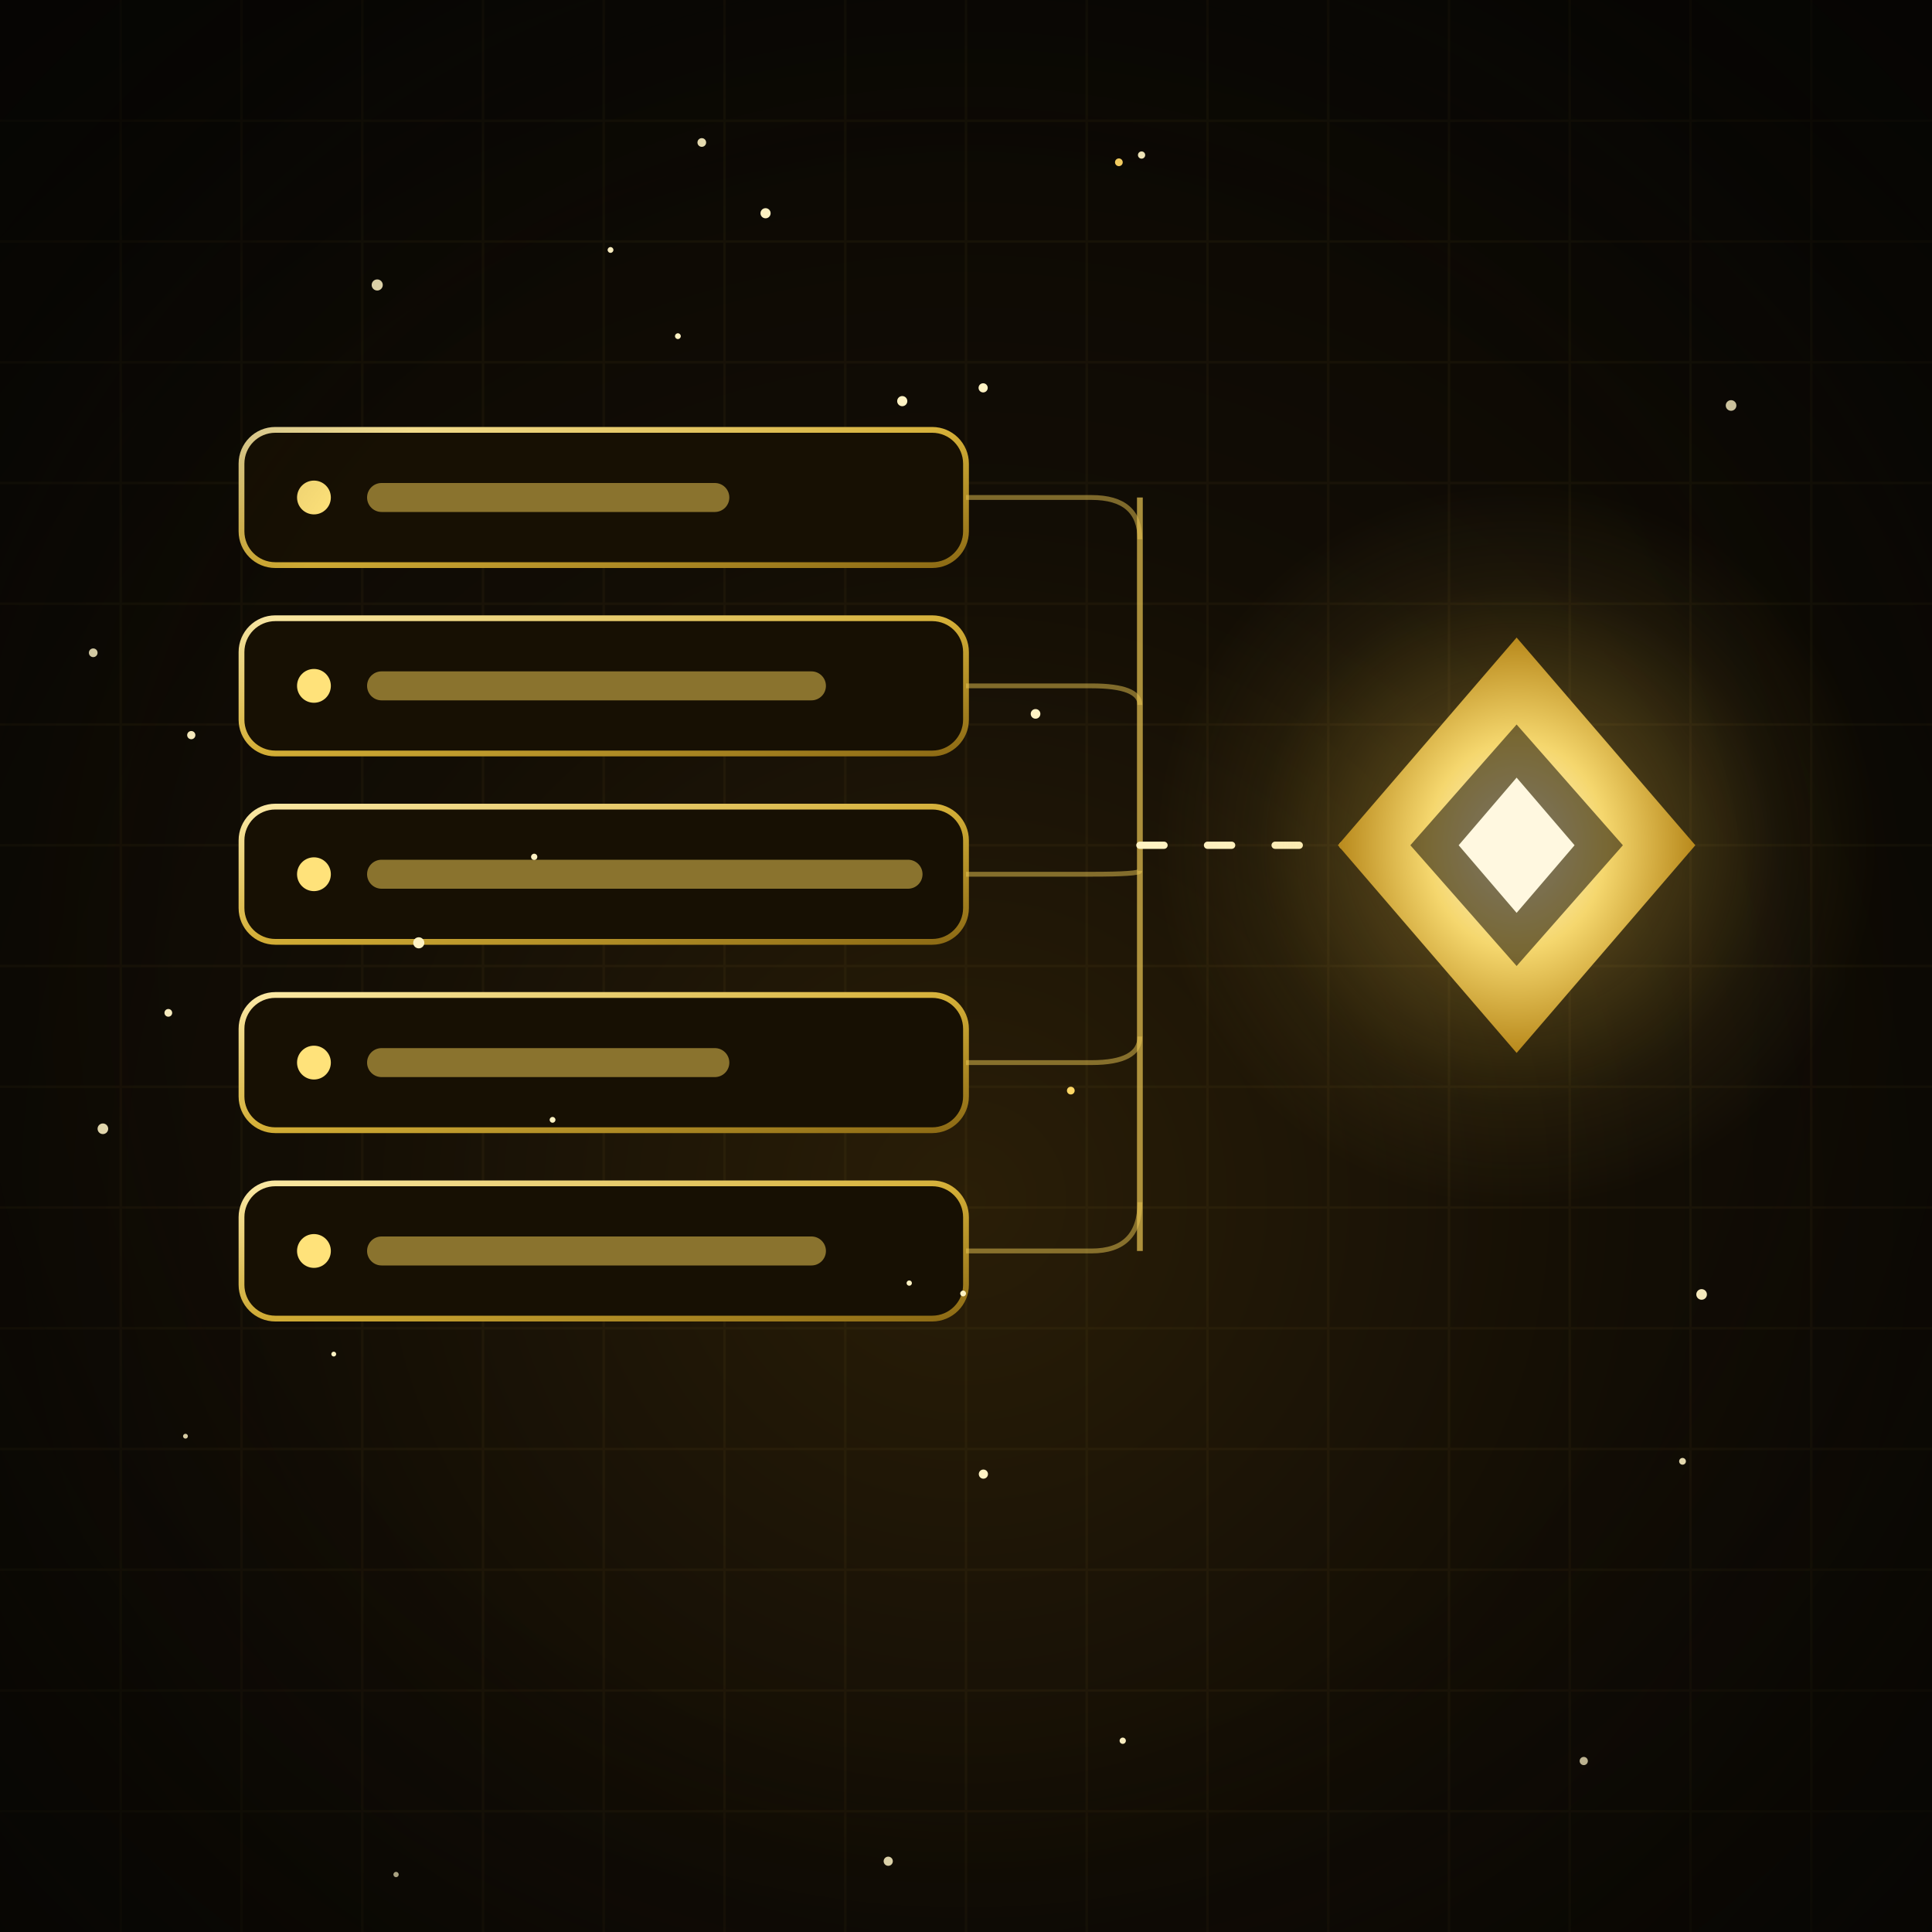
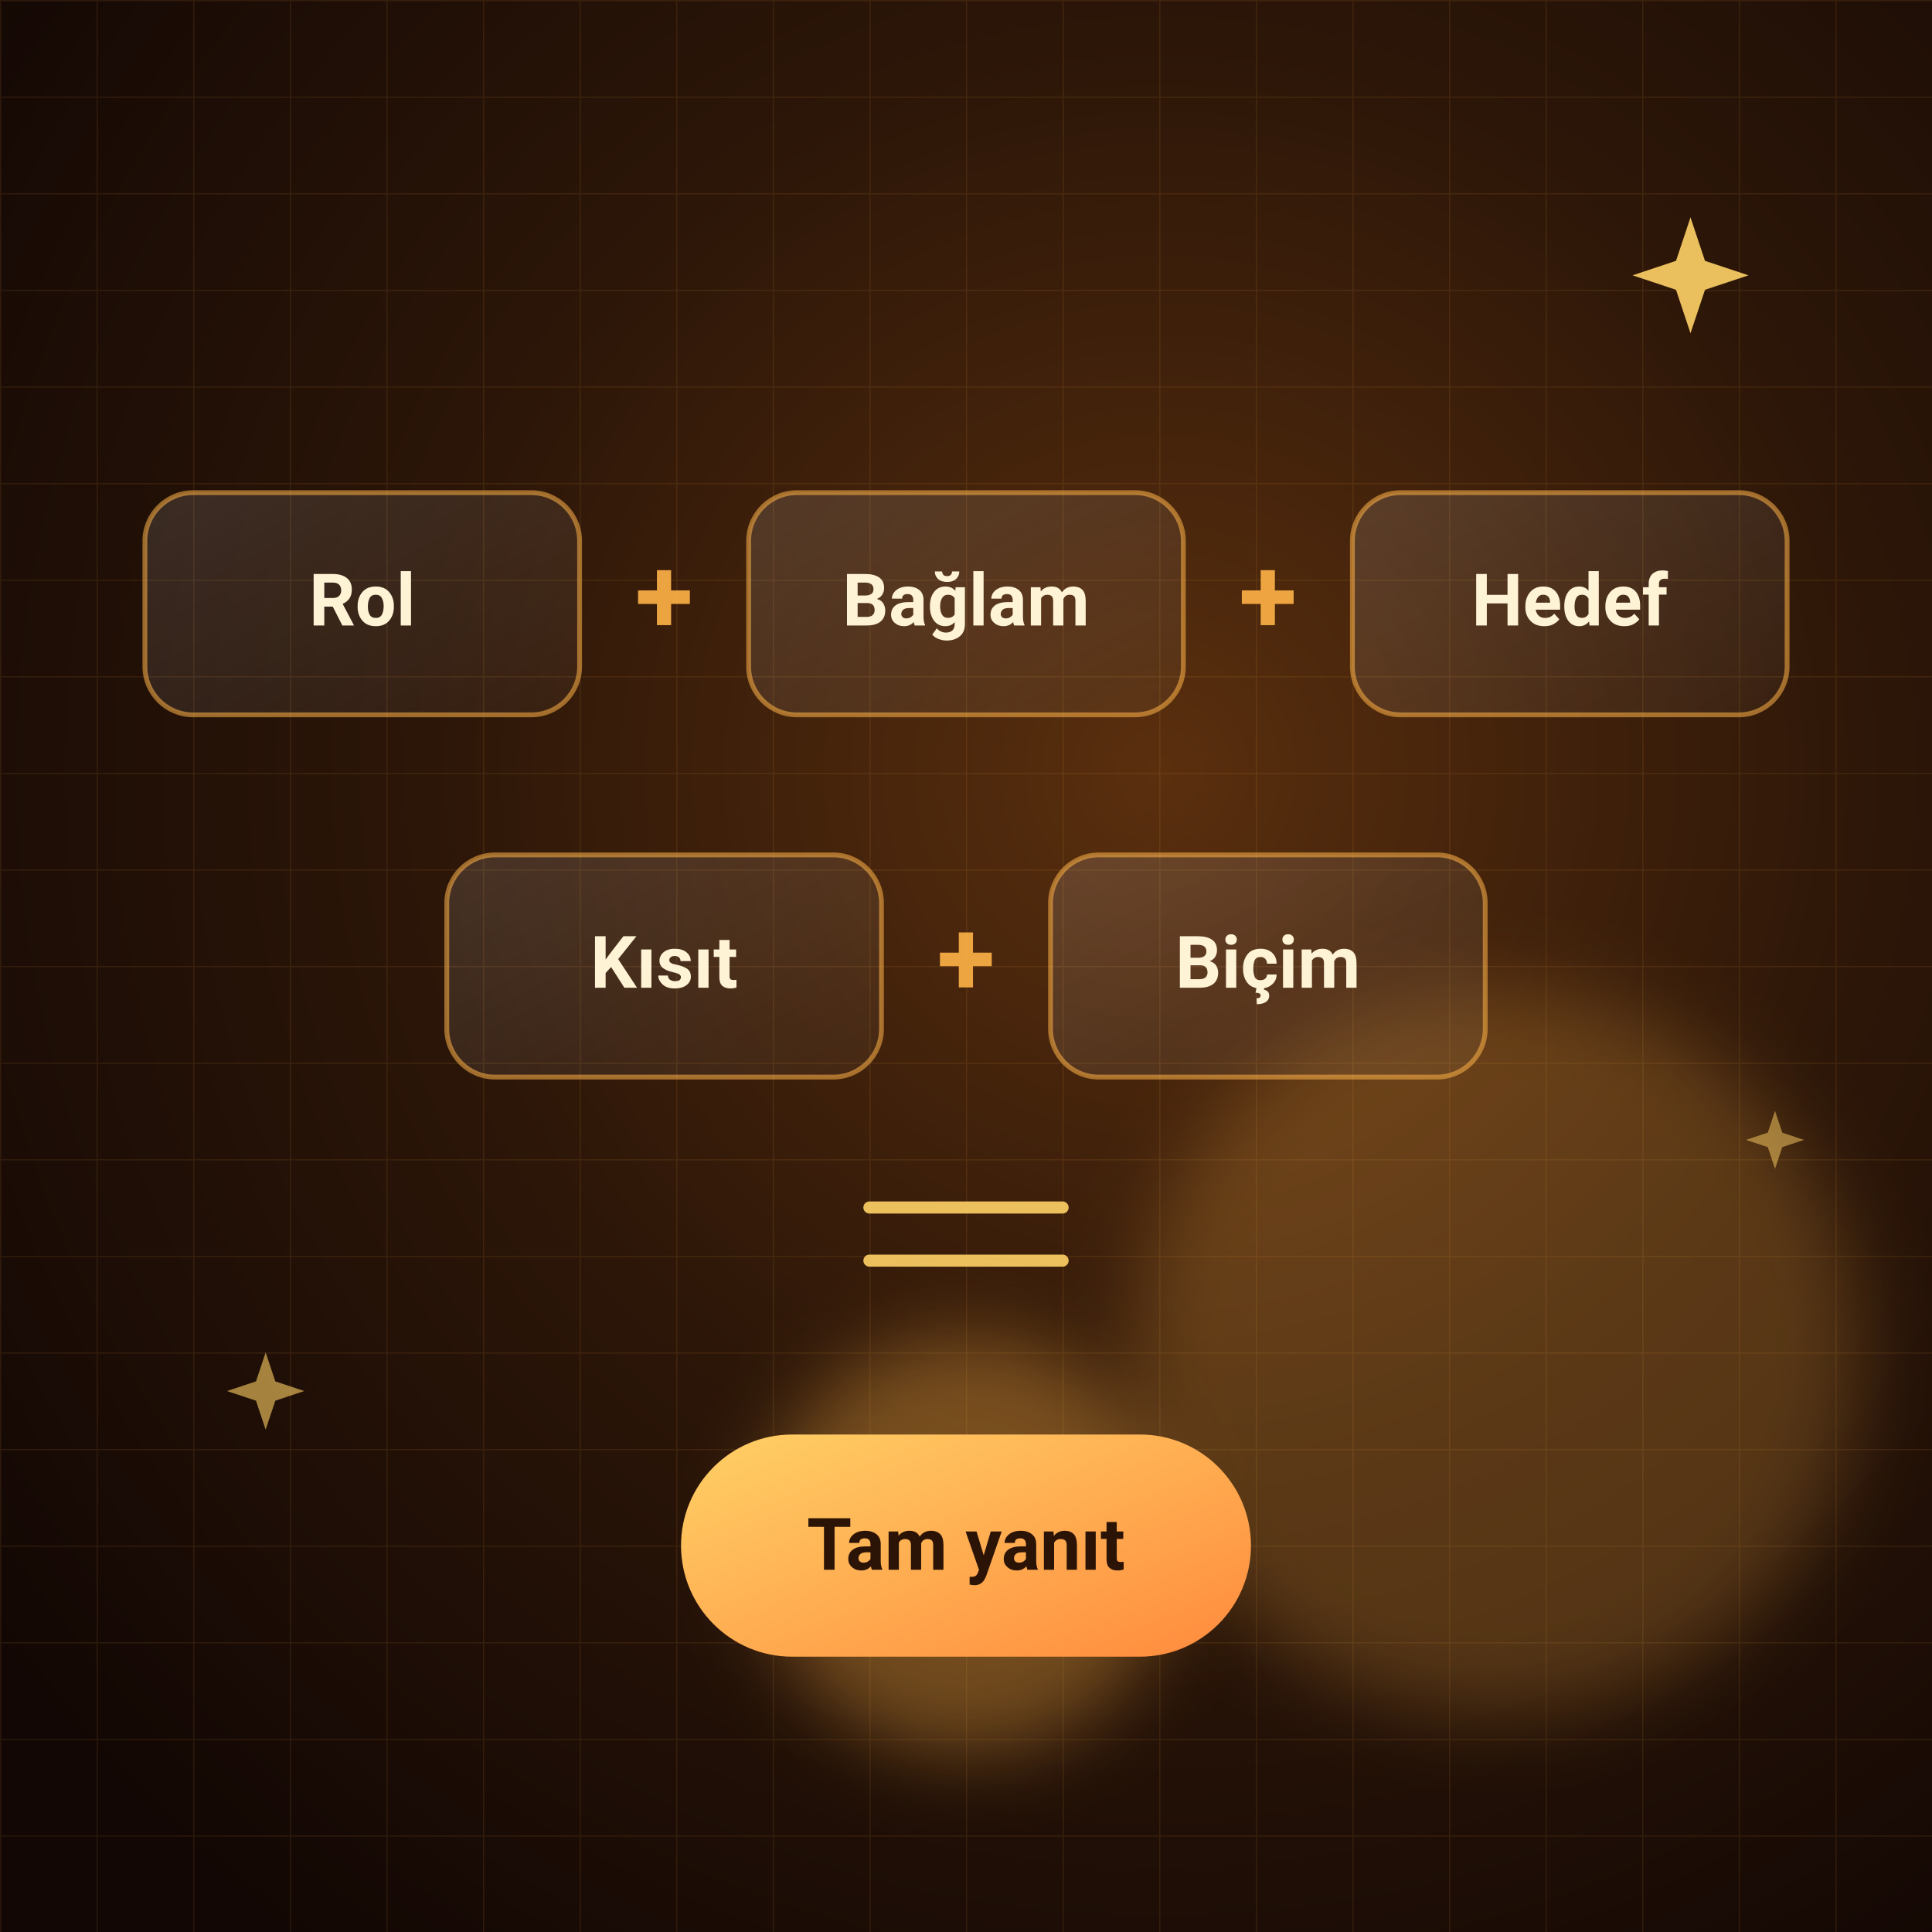
- <svg xmlns="http://www.w3.org/2000/svg" viewBox="0 0 800 800" width="800" height="800" aria-hidden="true">
+ <svg xmlns="http://www.w3.org/2000/svg" viewBox="0 0 800 800" role="img" aria-label="Bölüm 2 — Formül">
  <defs>
-     <radialGradient id="bg" cx=".5" cy=".62" r=".78">
-       <stop offset="0" stop-color="#2a1e07" />
-       <stop offset=".45" stop-color="#120d05" />
-       <stop offset="1" stop-color="#060503" />
+     <radialGradient id="bg" cx="60%" cy="40%" r="75%">
+       <stop offset="0" stop-color="#5a2f0e" />
+       <stop offset=".5" stop-color="#2c1608" />
+       <stop offset="1" stop-color="#120704" />
    </radialGradient>
-     <radialGradient id="soft">
-       <stop offset="0" stop-color="#fff3c4" stop-opacity=".85" />
-       <stop offset=".5" stop-color="#f5d76e" stop-opacity=".3" />
-       <stop offset="1" stop-color="#f5d76e" stop-opacity="0" />
-     </radialGradient>
-     <radialGradient id="halo">
-       <stop offset="0" stop-color="#fff2c8" stop-opacity=".55" />
-       <stop offset=".35" stop-color="#e9bf48" stop-opacity=".26" />
-       <stop offset=".72" stop-color="#d4af37" stop-opacity=".07" />
-       <stop offset="1" stop-color="#d4af37" stop-opacity="0" />
-     </radialGradient>
-     <radialGradient id="vig" cx=".5" cy=".5" r=".72">
-       <stop offset=".55" stop-color="#060503" stop-opacity="0" />
-       <stop offset="1" stop-color="#060503" stop-opacity=".72" />
-     </radialGradient>
-     <linearGradient id="gold" x1="0" y1="0" x2="1" y2="1">
-       <stop offset="0" stop-color="#fbe9a6" />
-       <stop offset=".5" stop-color="#d4af37" />
-       <stop offset="1" stop-color="#8c6a14" />
+     <linearGradient id="card" x1="0" y1="0" x2="1" y2="1">
+       <stop offset="0" stop-color="#ffffff" stop-opacity=".12" />
+       <stop offset="1" stop-color="#ffffff" stop-opacity=".03" />
    </linearGradient>
-     <linearGradient id="floor" x1="0" y1="0" x2="0" y2="1">
-       <stop offset="0" stop-color="#d4af37" stop-opacity="0" />
-       <stop offset="1" stop-color="#d4af37" stop-opacity=".16" />
+     <linearGradient id="hot" x1="0" y1="0" x2="1" y2="1">
+       <stop offset="0" stop-color="#ffd166" />
+       <stop offset="1" stop-color="#ff8a3d" />
    </linearGradient>
-     <radialGradient id="out">
-       <stop offset="0" stop-color="#fff8e0" />
-       <stop offset=".5" stop-color="#f5d76e" />
-       <stop offset="1" stop-color="#b8891c" />
-     </radialGradient>
+     <filter id="glow" x="-50%" y="-50%" width="200%" height="200%">
+       <feGaussianBlur stdDeviation="16" />
+     </filter>
+     <pattern id="grid" width="40" height="40" patternUnits="userSpaceOnUse">
+       <path d="M40 0H0V40" fill="none" stroke="#ffb347" stroke-opacity=".1" />
+     </pattern>
  </defs>
-   <style>
- .tw{animation:tw 3s ease-in-out infinite alternate}
- .breathe{transform-box:fill-box;transform-origin:center;animation:breathe 5s ease-in-out infinite alternate}
- @keyframes tw{from{opacity:.18}to{opacity:1}}
- @keyframes breathe{from{opacity:.72;transform:scale(.96)}to{opacity:1;transform:scale(1.05)}}
- .pl{animation:pl 5.5s ease-in-out infinite}
- .out{transform-box:fill-box;transform-origin:center;animation:out 5.5s ease-in-out infinite}
- .outHalo{transform-box:fill-box;transform-origin:center;animation:outHalo 5.5s ease-in-out infinite}
- .flow{animation:flow 2.2s linear infinite}
- @keyframes pl{0%,100%{opacity:.42}12%{opacity:1}40%{opacity:.42}}
- @keyframes out{0%,62%,100%{transform:scale(1)}72%{transform:scale(1.14)}}
- @keyframes outHalo{0%,62%,100%{opacity:.5}72%{opacity:1}}
- @keyframes flow{to{stroke-dashoffset:-28}}</style>
  <rect width="800" height="800" fill="url(#bg)" />
-   <g fill="none" stroke="#d4af37" stroke-width="1" opacity=".05">
-     <path d="M50 0V800" />
-     <path d="M100 0V800" />
-     <path d="M150 0V800" />
-     <path d="M200 0V800" />
-     <path d="M250 0V800" />
-     <path d="M300 0V800" />
-     <path d="M350 0V800" />
-     <path d="M400 0V800" />
-     <path d="M450 0V800" />
-     <path d="M500 0V800" />
-     <path d="M550 0V800" />
-     <path d="M600 0V800" />
-     <path d="M650 0V800" />
-     <path d="M700 0V800" />
-     <path d="M750 0V800" />
-     <path d="M0 50H800" />
-     <path d="M0 100H800" />
-     <path d="M0 150H800" />
-     <path d="M0 200H800" />
-     <path d="M0 250H800" />
-     <path d="M0 300H800" />
-     <path d="M0 350H800" />
-     <path d="M0 400H800" />
-     <path d="M0 450H800" />
-     <path d="M0 500H800" />
-     <path d="M0 550H800" />
-     <path d="M0 600H800" />
-     <path d="M0 650H800" />
-     <path d="M0 700H800" />
-     <path d="M0 750H800" />
-   </g>
-   <g>
-     <g class="pl" style="animation-delay:-2.8s">
-       <rect x="100" y="178" width="300" height="56" rx="14" fill="#171003" stroke="url(#gold)" stroke-width="2.4" />
-       <circle cx="130" cy="206" r="7" fill="#ffe27a" />
-       <rect x="152" y="200" width="150" height="12" rx="6" fill="#e9c552" opacity=".55" />
+   <rect width="800" height="800" fill="url(#grid)" />
+   <circle cx="620" cy="560" r="150" fill="#ffb347" opacity=".22" filter="url(#glow)" />
+   <g font-family="ui-sans-serif, system-ui, Segoe UI, Roboto, sans-serif" font-weight="700" text-anchor="middle">
+     <g transform="translate(150 250)">
+       <rect x="-90" y="-46" width="180" height="92" rx="20" fill="url(#card)" stroke="#ffb347" stroke-opacity=".55" stroke-width="2" />
+       <text y="9" font-size="30" fill="#fff3d6">Rol</text>
    </g>
-     <g class="pl" style="animation-delay:-2.2s">
-       <rect x="100" y="256" width="300" height="56" rx="14" fill="#171003" stroke="url(#gold)" stroke-width="2.4" />
-       <circle cx="130" cy="284" r="7" fill="#ffe27a" />
-       <rect x="152" y="278" width="190" height="12" rx="6" fill="#e9c552" opacity=".55" />
+     <text x="275" y="262" font-size="44" fill="#ffb347" opacity=".9">+</text>
+     <g transform="translate(400 250)">
+       <rect x="-90" y="-46" width="180" height="92" rx="20" fill="url(#card)" stroke="#ffb347" stroke-opacity=".55" stroke-width="2" />
+       <text y="9" font-size="30" fill="#fff3d6">Bağlam</text>
    </g>
-     <g class="pl" style="animation-delay:-1.7s">
-       <rect x="100" y="334" width="300" height="56" rx="14" fill="#171003" stroke="url(#gold)" stroke-width="2.4" />
-       <circle cx="130" cy="362" r="7" fill="#ffe27a" />
-       <rect x="152" y="356" width="230" height="12" rx="6" fill="#e9c552" opacity=".55" />
+     <text x="525" y="262" font-size="44" fill="#ffb347" opacity=".9">+</text>
+     <g transform="translate(650 250)">
+       <rect x="-90" y="-46" width="180" height="92" rx="20" fill="url(#card)" stroke="#ffb347" stroke-opacity=".55" stroke-width="2" />
+       <text y="9" font-size="30" fill="#fff3d6">Hedef</text>
    </g>
-     <g class="pl" style="animation-delay:-1.1s">
-       <rect x="100" y="412" width="300" height="56" rx="14" fill="#171003" stroke="url(#gold)" stroke-width="2.4" />
-       <circle cx="130" cy="440" r="7" fill="#ffe27a" />
-       <rect x="152" y="434" width="150" height="12" rx="6" fill="#e9c552" opacity=".55" />
+     <g transform="translate(275 400)">
+       <rect x="-90" y="-46" width="180" height="92" rx="20" fill="url(#card)" stroke="#ffb347" stroke-opacity=".55" stroke-width="2" />
+       <text y="9" font-size="30" fill="#fff3d6">Kısıt</text>
    </g>
-     <g class="pl" style="animation-delay:-0.6s">
-       <rect x="100" y="490" width="300" height="56" rx="14" fill="#171003" stroke="url(#gold)" stroke-width="2.4" />
-       <circle cx="130" cy="518" r="7" fill="#ffe27a" />
-       <rect x="152" y="512" width="190" height="12" rx="6" fill="#e9c552" opacity=".55" />
+     <text x="400" y="412" font-size="44" fill="#ffb347" opacity=".9">+</text>
+     <g transform="translate(525 400)">
+       <rect x="-90" y="-46" width="180" height="92" rx="20" fill="url(#card)" stroke="#ffb347" stroke-opacity=".55" stroke-width="2" />
+       <text y="9" font-size="30" fill="#fff3d6">Biçim</text>
+     </g>
+     <g stroke="#ffd166" stroke-width="5" stroke-linecap="round" opacity=".9">
+       <line x1="360" y1="500" x2="440" y2="500" />
+       <line x1="360" y1="522" x2="440" y2="522" />
+     </g>
+     <g transform="translate(400 640)">
+       <circle r="86" fill="#ffb347" opacity=".35" filter="url(#glow)" />
+       <rect x="-118" y="-46" width="236" height="92" rx="46" fill="url(#hot)" />
+       <text y="10" font-size="30" fill="#2b1406">Tam yanıt</text>
    </g>
  </g>
-   <g fill="none" stroke="#e9c552" stroke-width="2" opacity=".5">
-     <path d="M400 206H452Q472 206 472 223.3" />
-     <path d="M400 284H452Q472 284 472 291.9" />
-     <path d="M400 362H452Q472 362 472 360.6" />
-     <path d="M400 440H452Q472 440 472 429.2" />
-     <path d="M400 518H452Q472 518 472 497.8" />
+   <g fill="#ffd166">
+     <path d="M700 90 l6 18 18 6 -18 6 -6 18 -6 -18 -18 -6 18 -6z" opacity=".9" />
+     <path d="M110 560 l4 12 12 4 -12 4 -4 12 -4 -12 -12 -4 12 -4z" opacity=".6" />
+     <path d="M735 460 l3 9 9 3 -9 3 -3 9 -3 -9 -9 -3 9 -3z" opacity=".5" />
  </g>
-   <path d="M472 206V518" fill="none" stroke="#e9c552" stroke-width="2.4" opacity=".7" />
-   <path class="flow" d="M472 350H556" fill="none" stroke="#fff3c4" stroke-width="3" stroke-linecap="round" stroke-dasharray="10 18" />
-   <g transform="translate(628 350)">
-     <circle class="outHalo" r="150" fill="url(#halo)" />
-     <g class="out">
-       <path d="M0 -86L74 0L0 86L-74 0Z" fill="url(#out)" />
-       <path d="M0 -50L44 0L0 50L-44 0Z" fill="#120d05" opacity=".55" />
-       <path d="M0 -28L24 0L0 28L-24 0Z" fill="#fff8e0" />
-     </g>
-   </g>
-   <circle class="tw" cx="228.8" cy="463.7" r="1.2" fill="#fff3c4" style="animation-duration:3.3s;animation-delay:-1.3s" />
-   <circle class="tw" cx="42.6" cy="467.4" r="2.2" fill="#fff3c4" style="animation-duration:2.1s;animation-delay:-3.2s" />
-   <circle class="tw" cx="173.4" cy="390.4" r="2.3" fill="#fff3c4" style="animation-duration:2.5s;animation-delay:-0.7s" />
-   <circle class="tw" cx="696.7" cy="605.1" r="1.4" fill="#fff3c4" style="animation-duration:3.6s;animation-delay:-1.8s" />
-   <circle class="tw" cx="407.1" cy="160.6" r="1.9" fill="#fff3c4" style="animation-duration:2.4s;animation-delay:-2.9s" />
-   <circle class="tw" cx="156.2" cy="118" r="2.3" fill="#fff3c4" style="animation-duration:2.5s;animation-delay:-0.6s" />
-   <circle class="tw" cx="428.8" cy="295.6" r="2" fill="#fff3c4" style="animation-duration:3.2s;animation-delay:-2.3s" />
-   <circle class="tw" cx="463.3" cy="67.2" r="1.6" fill="#ffd766" style="animation-duration:2s;animation-delay:-0s" />
-   <circle class="tw" cx="164" cy="776.2" r="1.1" fill="#fff3c4" style="animation-duration:4.7s;animation-delay:-0.7s" />
-   <circle class="tw" cx="373.6" cy="166.1" r="2.1" fill="#fff3c4" style="animation-duration:2s;animation-delay:-0.1s" />
-   <circle class="tw" cx="443.4" cy="451.6" r="1.6" fill="#ffd766" style="animation-duration:2.3s;animation-delay:-3.7s" />
-   <circle class="tw" cx="367.8" cy="770.7" r="1.9" fill="#fff3c4" style="animation-duration:2.7s;animation-delay:-3.5s" />
-   <circle class="tw" cx="76.8" cy="594.7" r="1" fill="#fff3c4" style="animation-duration:2.1s;animation-delay:-1.5s" />
-   <circle class="tw" cx="398.8" cy="535.6" r="1.2" fill="#fff3c4" style="animation-duration:3.5s;animation-delay:-1.8s" />
-   <circle class="tw" cx="317" cy="88.3" r="2.1" fill="#fff3c4" style="animation-duration:3.7s;animation-delay:-4.7s" />
-   <circle class="tw" cx="655.8" cy="729.2" r="1.7" fill="#fff3c4" style="animation-duration:4.3s;animation-delay:-2.9s" />
-   <circle class="tw" cx="704.6" cy="536" r="2.2" fill="#fff3c4" style="animation-duration:4.2s;animation-delay:-2.4s" />
-   <circle class="tw" cx="407.2" cy="610.4" r="1.9" fill="#fff3c4" style="animation-duration:2.7s;animation-delay:-1.8s" />
-   <circle class="tw" cx="290.6" cy="59" r="1.8" fill="#fff3c4" style="animation-duration:2s;animation-delay:-1.2s" />
-   <circle class="tw" cx="464.9" cy="720.8" r="1.3" fill="#fff3c4" style="animation-duration:2.8s;animation-delay:-0.3s" />
-   <circle class="tw" cx="716.8" cy="167.9" r="2.2" fill="#fff3c4" style="animation-duration:2.2s;animation-delay:-3.6s" />
-   <circle class="tw" cx="472.7" cy="64.2" r="1.5" fill="#fff3c4" style="animation-duration:3s;animation-delay:-4.4s" />
-   <circle class="tw" cx="138.2" cy="560.7" r="1" fill="#fff3c4" style="animation-duration:4.5s;animation-delay:-3.5s" />
-   <circle class="tw" cx="221.2" cy="354.8" r="1.3" fill="#fff3c4" style="animation-duration:3.9s;animation-delay:-4.6s" />
-   <circle class="tw" cx="252.8" cy="103.5" r="1.2" fill="#fff3c4" style="animation-duration:4.5s;animation-delay:-3.6s" />
-   <circle class="tw" cx="38.6" cy="270.3" r="1.8" fill="#fff3c4" style="animation-duration:4.8s;animation-delay:-0.4s" />
-   <circle class="tw" cx="69.7" cy="419.4" r="1.6" fill="#fff3c4" style="animation-duration:3.1s;animation-delay:-1.4s" />
-   <circle class="tw" cx="376.5" cy="531.3" r="1.1" fill="#fff3c4" style="animation-duration:2.5s;animation-delay:-1.7s" />
-   <circle class="tw" cx="79.2" cy="304.4" r="1.7" fill="#fff3c4" style="animation-duration:3.1s;animation-delay:-4.8s" />
-   <circle class="tw" cx="280.7" cy="139.2" r="1.2" fill="#fff3c4" style="animation-duration:4.5s;animation-delay:-4.7s" />
-   <rect width="800" height="800" fill="url(#vig)" />
</svg>
